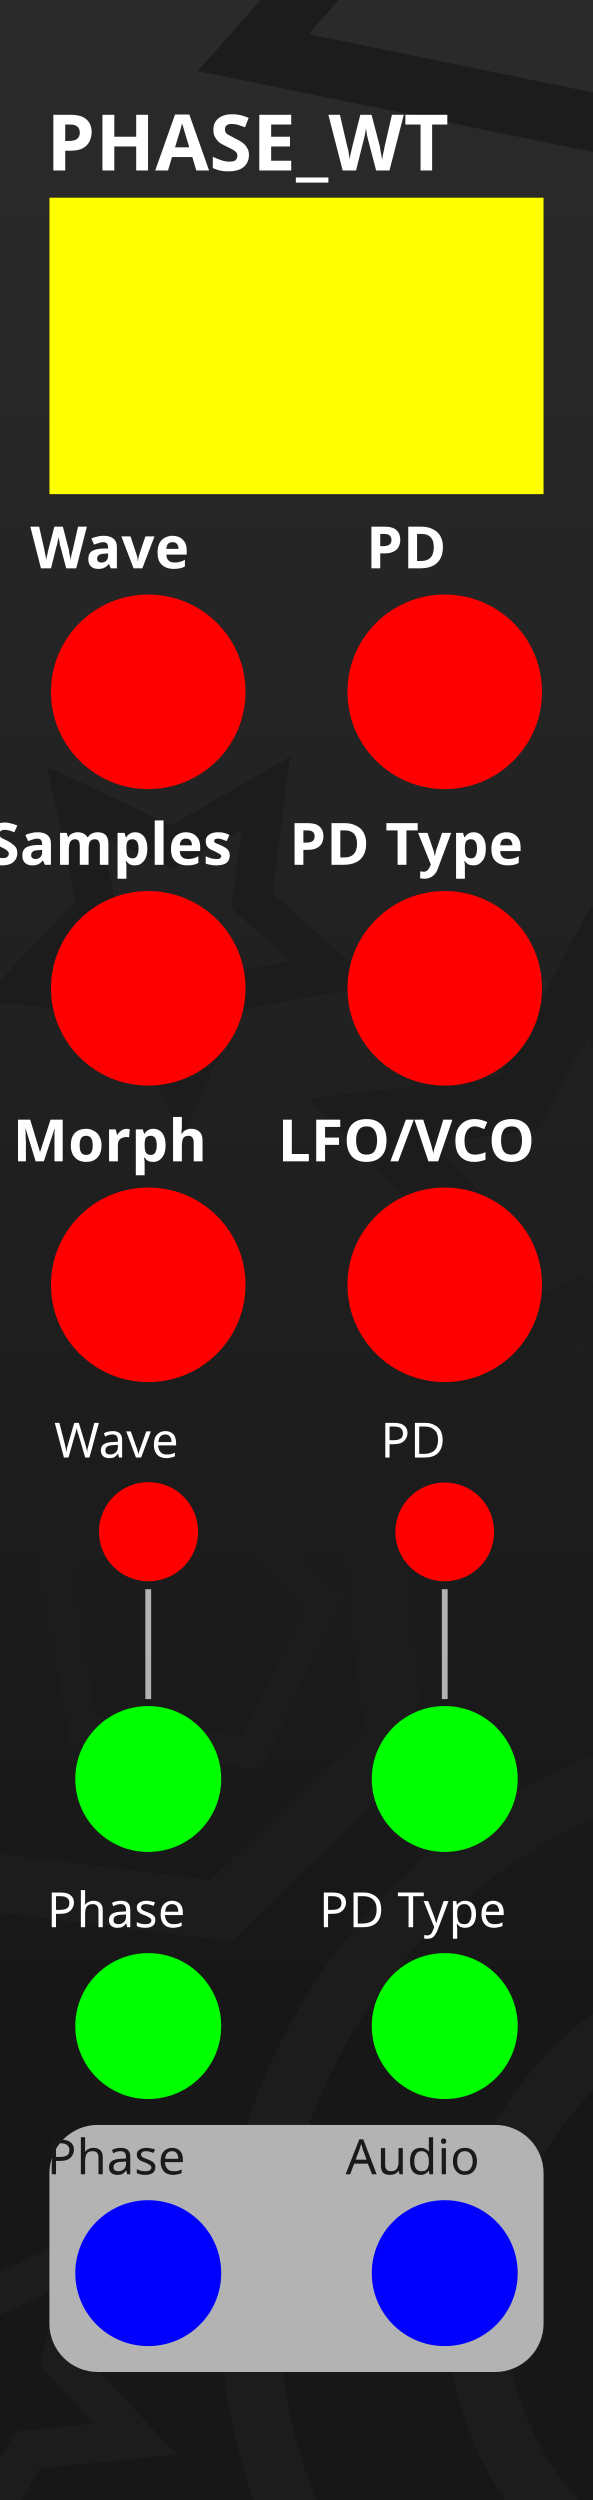
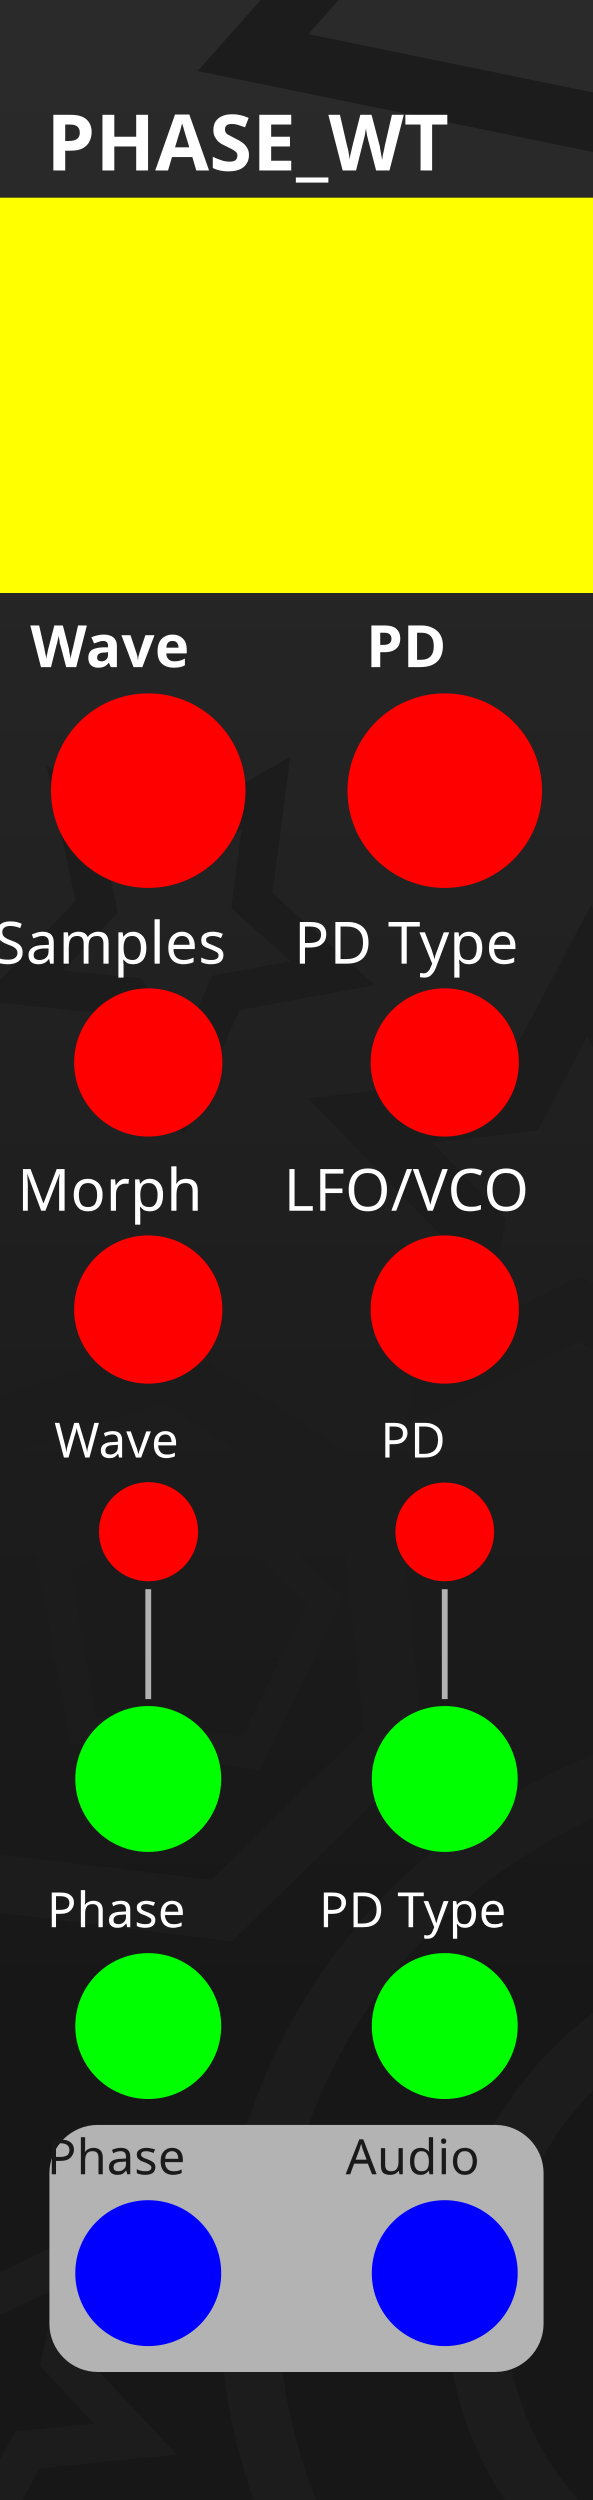
<svg xmlns="http://www.w3.org/2000/svg" width="30.48mm" height="128.5mm" viewBox="0 0 30.48 128.5" version="1.1" id="svg1" xml:space="preserve">
  <defs id="defs1">
    <linearGradient id="paint0_linear" x1="93.372" y1="75.723" x2="22.332" y2="79.353" gradientUnits="userSpaceOnUse" gradientTransform="matrix(1.764649,0,0,1.764649,-22.52523,-74.04262)">
      <stop offset="0.048" stop-color="#595959" id="stop4" />
      <stop offset="1" stop-color="#D5D5D5" id="stop5" />
    </linearGradient>
    <linearGradient id="paint1_linear" x1="55" y1="24.895" x2="55" y2="84.895" gradientUnits="userSpaceOnUse" gradientTransform="matrix(1.764649,0,0,1.764649,-22.52523,-74.04262)">
      <stop stop-color="#262626" id="stop6" />
      <stop offset="1" stop-color="#030303" id="stop7" />
    </linearGradient>
    <linearGradient id="uuid-8ee4b625-7b10-49b1-9a6a-14787627d647" x1="22.5" y1="0" x2="22.5" y2="380" gradientUnits="userSpaceOnUse" gradientTransform="matrix(0.2645833,0,0,0.2645833,-32.14688,3.175)">
      <stop offset="0" stop-color="#2a2a2b" id="stop1" />
      <stop offset="1" stop-color="#171717" id="stop2" />
    </linearGradient>
  </defs>
  <g id="layer1" style="display:inline">
    <rect width="30.48" height="128.5" fill="url(#uuid-8ee4b625-7b10-49b1-9a6a-14787627d647)" id="rect2-6" x="0" y="0" style="display:inline;fill:url(#uuid-8ee4b625-7b10-49b1-9a6a-14787627d647);stroke-width:0.479" />
    <g id="g60" style="display:inline;opacity:1;mix-blend-mode:normal;stroke:#1c1c1c;stroke-opacity:1" transform="translate(-1.698186,0.273578)">
      <path style="fill:none;fill-rule:evenodd;stroke:#1c1c1c;stroke-width:3;stroke-dasharray:none;stroke-opacity:1" id="path52" d="m -67.913,41.347 c 1.557,0.825 -0.344,2.506 -1.372,2.588 -2.784,0.222 -4.229,-2.989 -3.804,-5.332 0.76,-4.192 5.487,-6.108 9.292,-5.02 5.584,1.596 8.028,8.015 6.236,13.252 -2.388,6.981 -10.552,9.965 -17.212,7.452 -8.381,-3.162 -11.912,-13.093 -8.668,-21.172 3.928,-9.784 15.638,-13.863 25.132,-9.884 11.189,4.688 15.817,18.183 11.101,29.092 -5.445,12.595 -20.73,17.773 -33.052,12.317 -14.002,-6.2 -19.731,-23.277 -13.533,-37.012 6.953,-15.409 25.825,-21.689 40.972,-14.749 16.817,7.705 23.649,28.373 15.965,44.932" transform="translate(110.7613,78.78953)" />
      <path style="display:inline;fill:none;stroke:#1c1c1c;stroke-width:3;stroke-linejoin:miter;stroke-dasharray:none;stroke-opacity:1;paint-order:markers fill stroke" id="path2" d="m -48.83,39.102 -8.875,8.7 -12.335,-1.514 -6.507,-10.588 4.221,-11.689 11.771,-3.988 10.457,6.716 z" transform="translate(70.78463,50.13609)" />
      <path style="fill:none;fill-opacity:1;stroke:#1c1c1c;stroke-width:3;stroke-linecap:square;stroke-dasharray:none;stroke-opacity:1;paint-order:fill markers stroke" id="path54" d="m 21.188,64.639 -7.628,-1.054 -5.193,5.686 -1.355,-7.581 -7.013,-3.182 6.791,-3.631 0.859,-7.653 5.552,5.337 7.544,-1.548 -3.36,6.929 z" transform="rotate(-50.49851,24.89529,38.40096)" />
      <path style="display:inline;fill:none;fill-opacity:1;stroke:#1c1c1c;stroke-width:2.762;stroke-linecap:square;stroke-dasharray:none;stroke-opacity:1;paint-order:fill markers stroke" id="path55" d="m 21.188,64.639 -7.628,-1.054 -5.193,5.686 -1.355,-7.581 -7.013,-3.182 6.791,-3.631 0.859,-7.653 5.552,5.337 7.544,-1.548 -3.36,6.929 z" transform="matrix(0.6869643,-0.2288179,0.2288179,0.6869643,-10.55685,10.18888)" />
      <path style="display:inline;fill:none;fill-opacity:1;stroke:#1c1c1c;stroke-width:2.762;stroke-linecap:square;stroke-dasharray:none;stroke-opacity:1;paint-order:fill markers stroke" id="path61" d="m 21.188,64.639 -7.628,-1.054 -5.193,5.686 -1.355,-7.581 -7.013,-3.182 6.791,-3.631 0.859,-7.653 5.552,5.337 7.544,-1.548 -3.36,6.929 z" transform="matrix(0.05562579,-0.7219303,0.7219303,0.05562579,-41.81065,127.281)" />
      <path style="fill:none;stroke:#1c1c1c;stroke-width:3;stroke-linejoin:miter;stroke-dasharray:none;stroke-opacity:1;paint-order:markers fill stroke" id="path3" d="m -67.887,74.868 -12.277,-6.141 -12.277,-6.141 11.457,-7.561 11.457,-7.561 0.82,13.703 z" transform="rotate(-15,-267.3327,-374.4158)" />
      <path style="display:inline;fill:none;stroke:#1c1c1c;stroke-width:3;stroke-linejoin:miter;stroke-dasharray:none;stroke-opacity:1;paint-order:markers fill stroke" id="path4" d="m -48.83,39.102 -13.934,9.45 -13.293,-10.332 5.718,-15.835 16.827,0.545 z" transform="matrix(0.4481865,-0.2587606,0.2587606,0.4481865,30.17727,51.84939)" />
    </g>
    <g id="g18">
      <path style="fill:#171717;fill-opacity:1;stroke:#b2b2b2;stroke-width:0.298;stroke-linecap:square;stroke-dasharray:none;stroke-dashoffset:0;stroke-opacity:1;paint-order:fill markers stroke" d="m 7.62,81.834 v 5.351" id="path11" />
      <path style="fill:#171717;fill-opacity:1;stroke:#b2b2b2;stroke-width:0.298;stroke-linecap:square;stroke-dasharray:none;stroke-dashoffset:0;stroke-opacity:1;paint-order:fill markers stroke" d="M 22.86,81.834 V 87.185" id="path12" />
    </g>
    <rect style="display:inline;fill:#b3b3b3;stroke:none;stroke-width:2;paint-order:markers fill stroke" id="rect5" width="25.4" height="12.7" x="2.54" y="109.22" ry="2.488" />
-     <rect style="display:inline;fill:#000000;fill-opacity:1;stroke-width:0.25;stroke-linecap:square;paint-order:fill markers stroke" id="rect1" width="25.4" height="15.24" x="2.54" y="10.16" rx="0" ry="0" />
+     <rect style="display:inline;fill:#000000;fill-opacity:1;stroke-width:0.316;stroke-linecap:square;paint-order:fill markers stroke" id="rect1" width="30.48" height="20.32" x="6.9035423e-07" y="10.16" rx="0" ry="0" />
    <rect style="display:none;fill:#313131;fill-opacity:1;stroke:none;stroke-width:6.103;stroke-linecap:square;paint-order:fill markers stroke" id="rect46" width="60.96" height="5.08" x="0" y="123.42" />
    <rect style="display:none;fill:#313131;fill-opacity:1;stroke:none;stroke-width:6.103;stroke-linecap:square;paint-order:fill markers stroke" id="rect47-7" width="60.96" height="5.08" x="0" y="0" />
  </g>
  <g id="layer2" style="display:inline">
    <ellipse style="display:inline;fill:#0000ff;fill-opacity:1;stroke:none;stroke-width:0.781;stroke-linecap:square;paint-order:stroke fill markers" id="ellipse52" cx="22.86" cy="116.84" rx="3.75" ry="3.75" />
    <ellipse style="display:inline;fill:#0000ff;fill-opacity:1;stroke:none;stroke-width:0.781;stroke-linecap:square;paint-order:stroke fill markers" id="ellipse2" cx="7.62" cy="116.84" rx="3.75" ry="3.75" />
    <ellipse style="display:inline;fill:#00ff00;fill-opacity:1;stroke:none;stroke-width:0.781;stroke-linecap:square;paint-order:stroke fill markers" id="ellipse11-6" cx="7.62" cy="104.14" rx="3.75" ry="3.75" />
    <ellipse style="display:inline;fill:#00ff00;fill-opacity:1;stroke:none;stroke-width:0.781;stroke-linecap:square;paint-order:stroke fill markers" id="ellipse1" cx="22.86" cy="104.14" rx="3.75" ry="3.75" />
    <ellipse style="display:inline;fill:#00ff00;fill-opacity:1;stroke:none;stroke-width:0.781;stroke-linecap:square;paint-order:stroke fill markers" id="ellipse12" cx="22.86" cy="91.44" rx="3.75" ry="3.75" />
    <ellipse style="display:inline;fill:#00ff00;fill-opacity:1;stroke:none;stroke-width:0.781;stroke-linecap:square;paint-order:stroke fill markers" id="ellipse2-2" cx="7.62" cy="91.44" rx="3.75" ry="3.75" />
    <ellipse style="display:inline;fill:#ff0000;fill-opacity:1;fill-rule:nonzero;stroke:none;stroke-width:0.499;stroke-linecap:square;stroke-dasharray:none;paint-order:stroke fill markers" id="ellipse26" cx="22.86" cy="78.74" rx="2.538" ry="2.538" />
-     <circle style="display:inline;fill:#ff0000;fill-opacity:1;fill-rule:nonzero;stroke:none;stroke-width:0.983;stroke-linecap:square;stroke-dasharray:none;paint-order:stroke fill markers" id="circle7" cx="22.86" cy="66.04" r="5" />
-     <circle style="display:inline;fill:#ff0000;fill-opacity:1;fill-rule:nonzero;stroke:none;stroke-width:0.983;stroke-linecap:square;stroke-dasharray:none;paint-order:stroke fill markers" id="circle2" cx="22.86" cy="50.8" r="5" />
-     <circle style="display:inline;fill:#ff0000;fill-opacity:1;fill-rule:nonzero;stroke:none;stroke-width:0.983;stroke-linecap:square;stroke-dasharray:none;paint-order:stroke fill markers" id="circle1" cx="22.86" cy="35.56" r="5" />
+     <circle style="display:inline;fill:#ff0000;fill-opacity:1;fill-rule:nonzero;stroke:none;stroke-width:0.749;stroke-linecap:square;stroke-dasharray:none;paint-order:stroke fill markers" id="circle7" cx="22.86" cy="67.31" r="3.81" />
+     <circle style="display:inline;fill:#ff0000;fill-opacity:1;fill-rule:nonzero;stroke:none;stroke-width:0.749;stroke-linecap:square;stroke-dasharray:none;paint-order:stroke fill markers" id="circle2" cx="22.86" cy="54.61" r="3.81" />
+     <circle style="display:inline;fill:#ff0000;fill-opacity:1;fill-rule:nonzero;stroke:none;stroke-width:0.983;stroke-linecap:square;stroke-dasharray:none;paint-order:stroke fill markers" id="circle1" cx="22.86" cy="40.64" r="5" />
    <ellipse style="display:inline;fill:#ff0000;fill-opacity:1;fill-rule:nonzero;stroke:none;stroke-width:0.501;stroke-linecap:square;stroke-dasharray:none;paint-order:stroke fill markers" id="ellipse11" cx="7.634" cy="78.73" rx="2.548" ry="2.548" />
-     <circle style="display:inline;fill:#ff0000;fill-opacity:1;fill-rule:nonzero;stroke:none;stroke-width:0.983;stroke-linecap:square;stroke-dasharray:none;paint-order:stroke fill markers" id="circle6" cx="7.62" cy="66.04" r="5" />
-     <circle style="display:inline;fill:#ff0000;fill-opacity:1;fill-rule:nonzero;stroke:none;stroke-width:0.983;stroke-linecap:square;stroke-dasharray:none;paint-order:stroke fill markers" id="circle5" cx="7.62" cy="50.8" r="5" />
-     <circle style="display:inline;fill:#ff0000;fill-opacity:1;fill-rule:nonzero;stroke:none;stroke-width:0.983;stroke-linecap:square;stroke-dasharray:none;paint-order:stroke fill markers" id="circle44-9" cx="7.62" cy="35.56" r="5" />
-     <rect style="display:inline;fill:#ffff00;stroke-width:0.25;stroke-linecap:square;paint-order:fill markers stroke" id="rect47" width="25.4" height="15.24" x="2.54" y="10.16" rx="0" ry="0" />
+     <circle style="display:inline;fill:#ff0000;fill-opacity:1;fill-rule:nonzero;stroke:none;stroke-width:0.749;stroke-linecap:square;stroke-dasharray:none;paint-order:stroke fill markers" id="circle6" cx="7.62" cy="67.31" r="3.81" />
+     <circle style="display:inline;fill:#ff0000;fill-opacity:1;fill-rule:nonzero;stroke:none;stroke-width:0.749;stroke-linecap:square;stroke-dasharray:none;paint-order:stroke fill markers" id="circle5" cx="7.62" cy="54.61" r="3.81" />
+     <circle style="display:inline;fill:#ff0000;fill-opacity:1;fill-rule:nonzero;stroke:none;stroke-width:0.983;stroke-linecap:square;stroke-dasharray:none;paint-order:stroke fill markers" id="circle44-9" cx="7.62" cy="40.64" r="5" />
+     <rect style="display:inline;fill:#ffff00;stroke-width:0.316;stroke-linecap:square;paint-order:fill markers stroke" id="rect47" width="30.48" height="20.32" x="6.9035423e-07" y="10.16" rx="0" ry="0" />
  </g>
  <g id="layer3">
    <text xml:space="preserve" style="font-size:2.5px;line-height:0;font-family:'Noto Sans';-inkscape-font-specification:'Noto Sans';text-align:start;letter-spacing:0.013px;writing-mode:lr-tb;direction:ltr;text-anchor:start;display:inline;fill:#1a1a1a;fill-opacity:1;stroke:none;stroke-width:1.058;stroke-linecap:square;paint-order:stroke fill markers" x="22.853" y="111.76" id="text15">
      <tspan style="font-style:normal;font-variant:normal;font-weight:500;font-stretch:normal;font-size:2.5px;line-height:0;font-family:'Source Code Pro';-inkscape-font-specification:'Source Code Pro Medium';text-align:center;letter-spacing:0.013px;writing-mode:lr-tb;direction:ltr;baseline-shift:baseline;text-anchor:middle;fill:#1a1a1a;fill-opacity:1;stroke-width:1.058" x="22.86" y="111.76" id="tspan10">Audio</tspan>
    </text>
    <text xml:space="preserve" style="font-size:2.5px;line-height:0;font-family:'Noto Sans';-inkscape-font-specification:'Noto Sans';text-align:start;letter-spacing:0.013px;writing-mode:lr-tb;direction:ltr;text-anchor:start;display:inline;fill:#000000;fill-opacity:1;stroke:none;stroke-width:1.058;stroke-linecap:square;paint-order:stroke fill markers" x="7.613" y="99.06" id="text17">
      <tspan style="font-style:normal;font-variant:normal;font-weight:500;font-stretch:normal;font-size:2.5px;line-height:0;font-family:'Source Code Pro';-inkscape-font-specification:'Source Code Pro Medium';text-align:center;letter-spacing:0.013px;writing-mode:lr-tb;direction:ltr;baseline-shift:baseline;text-anchor:middle;fill:#ffffff;fill-opacity:1;stroke-width:1.058" x="7.62" y="99.06" id="tspan17">Phase</tspan>
    </text>
    <text xml:space="preserve" style="font-size:2.5px;line-height:0;font-family:'Noto Sans';-inkscape-font-specification:'Noto Sans';text-align:start;letter-spacing:0.013px;writing-mode:lr-tb;direction:ltr;text-anchor:start;display:inline;fill:#000000;fill-opacity:1;stroke:none;stroke-width:1.058;stroke-linecap:square;paint-order:stroke fill markers" x="22.853" y="99.06" id="text3">
      <tspan style="font-style:normal;font-variant:normal;font-weight:500;font-stretch:normal;font-size:2.5px;line-height:0;font-family:'Source Code Pro';-inkscape-font-specification:'Source Code Pro Medium';text-align:center;letter-spacing:0.013px;writing-mode:lr-tb;direction:ltr;baseline-shift:baseline;text-anchor:middle;fill:#ffffff;fill-opacity:1;stroke-width:1.058" x="22.86" y="99.06" id="tspan2">PD Type</tspan>
    </text>
    <text xml:space="preserve" style="font-size:2.5px;line-height:0;font-family:'Noto Sans';-inkscape-font-specification:'Noto Sans';text-align:start;letter-spacing:0.013px;writing-mode:lr-tb;direction:ltr;text-anchor:start;display:inline;fill:#000000;fill-opacity:1;stroke:none;stroke-width:1.058;stroke-linecap:square;paint-order:stroke fill markers" x="22.874" y="74.92" id="text2">
      <tspan style="font-style:normal;font-variant:normal;font-weight:normal;font-stretch:normal;font-size:2.5px;line-height:0;font-family:'Source Code Pro';-inkscape-font-specification:'Source Code Pro';text-align:center;letter-spacing:0.013px;writing-mode:lr-tb;direction:ltr;baseline-shift:baseline;text-anchor:middle;fill:#ffffff;fill-opacity:1;stroke-width:1.058" x="22.881" y="74.92" id="tspan3">PD</tspan>
    </text>
    <text xml:space="preserve" style="font-size:2.5px;line-height:0;font-family:'Noto Sans';-inkscape-font-specification:'Noto Sans';text-align:start;letter-spacing:0.013px;writing-mode:lr-tb;direction:ltr;text-anchor:start;display:inline;fill:#000000;fill-opacity:1;stroke:none;stroke-width:1.058;stroke-linecap:square;paint-order:stroke fill markers" x="7.628" y="74.92" id="text1">
      <tspan id="tspan1" style="font-style:normal;font-variant:normal;font-weight:normal;font-stretch:normal;font-size:2.5px;line-height:0;font-family:'Source Code Pro';-inkscape-font-specification:'Source Code Pro';text-align:center;letter-spacing:0.013px;writing-mode:lr-tb;direction:ltr;baseline-shift:baseline;text-anchor:middle;fill:#ffffff;fill-opacity:1;stroke-width:1.058" x="7.634" y="74.92">Wave</tspan>
    </text>
-     <text xml:space="preserve" style="font-size:3px;line-height:0;font-family:'Noto Sans';-inkscape-font-specification:'Noto Sans';text-align:start;letter-spacing:0.013px;writing-mode:lr-tb;direction:ltr;text-anchor:start;display:inline;fill:#000000;fill-opacity:1;stroke:none;stroke-width:1.058;stroke-linecap:square;paint-order:stroke fill markers" x="22.853" y="44.45" id="text4">
-       <tspan id="tspan4" style="font-style:normal;font-variant:normal;font-weight:bold;font-stretch:normal;font-size:3px;line-height:0;font-family:'Source Code Pro';-inkscape-font-specification:'Source Code Pro Bold';text-align:center;letter-spacing:0.013px;writing-mode:lr-tb;direction:ltr;baseline-shift:baseline;text-anchor:middle;fill:#ffffff;fill-opacity:1;stroke-width:1.058" x="22.86" y="44.45">PD Type</tspan>
+     <text xml:space="preserve" style="font-size:3px;line-height:0;font-family:'Noto Sans';-inkscape-font-specification:'Noto Sans';text-align:start;letter-spacing:0.013px;writing-mode:lr-tb;direction:ltr;text-anchor:start;display:inline;fill:#000000;fill-opacity:1;stroke:none;stroke-width:1.058;stroke-linecap:square;paint-order:stroke fill markers" x="22.853" y="49.53" id="text4">
+       <tspan id="tspan4" style="font-style:normal;font-variant:normal;font-weight:normal;font-stretch:normal;font-size:3px;line-height:0;font-family:'Source Code Pro';-inkscape-font-specification:'Source Code Pro';text-align:center;letter-spacing:0.013px;writing-mode:lr-tb;direction:ltr;baseline-shift:baseline;text-anchor:middle;fill:#ffffff;fill-opacity:1;stroke-width:1.058" x="22.86" y="49.53">PD Type</tspan>
    </text>
-     <text xml:space="preserve" style="font-size:3px;line-height:0;font-family:'Noto Sans';-inkscape-font-specification:'Noto Sans';text-align:start;letter-spacing:0.013px;writing-mode:lr-tb;direction:ltr;text-anchor:start;display:inline;fill:#000000;fill-opacity:1;stroke:none;stroke-width:1.058;stroke-linecap:square;paint-order:stroke fill markers" x="22.853" y="29.21" id="text9">
-       <tspan id="tspan9" style="font-style:normal;font-variant:normal;font-weight:bold;font-stretch:normal;font-size:3px;line-height:0;font-family:'Source Code Pro';-inkscape-font-specification:'Source Code Pro Bold';text-align:center;letter-spacing:0.013px;writing-mode:lr-tb;direction:ltr;baseline-shift:baseline;text-anchor:middle;fill:#ffffff;fill-opacity:1;stroke-width:1.058" x="22.86" y="29.21">PD</tspan>
+     <text xml:space="preserve" style="font-size:3px;line-height:0;font-family:'Noto Sans';-inkscape-font-specification:'Noto Sans';text-align:start;letter-spacing:0.013px;writing-mode:lr-tb;direction:ltr;text-anchor:start;display:inline;fill:#000000;fill-opacity:1;stroke:none;stroke-width:1.058;stroke-linecap:square;paint-order:stroke fill markers" x="22.853" y="34.29" id="text9">
+       <tspan id="tspan9" style="font-style:normal;font-variant:normal;font-weight:bold;font-stretch:normal;font-size:3px;line-height:0;font-family:'Source Code Pro';-inkscape-font-specification:'Source Code Pro Bold';text-align:center;letter-spacing:0.013px;writing-mode:lr-tb;direction:ltr;baseline-shift:baseline;text-anchor:middle;fill:#ffffff;fill-opacity:1;stroke-width:1.058" x="22.86" y="34.29">PD</tspan>
    </text>
-     <text xml:space="preserve" style="font-size:3px;line-height:0;font-family:'Noto Sans';-inkscape-font-specification:'Noto Sans';text-align:start;letter-spacing:0.013px;writing-mode:lr-tb;direction:ltr;text-anchor:start;display:inline;fill:#000000;fill-opacity:1;stroke:none;stroke-width:1.058;stroke-linecap:square;paint-order:stroke fill markers" x="7.613" y="59.69" id="text7">
-       <tspan id="tspan7" style="font-style:normal;font-variant:normal;font-weight:bold;font-stretch:normal;font-size:3px;line-height:0;font-family:'Source Code Pro';-inkscape-font-specification:'Source Code Pro Bold';text-align:center;letter-spacing:0.013px;writing-mode:lr-tb;direction:ltr;baseline-shift:baseline;text-anchor:middle;fill:#ffffff;fill-opacity:1;stroke-width:1.058" x="7.62" y="59.69">Morph</tspan>
+     <text xml:space="preserve" style="font-size:3px;line-height:0;font-family:'Noto Sans';-inkscape-font-specification:'Noto Sans';text-align:start;letter-spacing:0.013px;writing-mode:lr-tb;direction:ltr;text-anchor:start;display:inline;fill:#000000;fill-opacity:1;stroke:none;stroke-width:1.058;stroke-linecap:square;paint-order:stroke fill markers" x="7.613" y="62.23" id="text7">
+       <tspan id="tspan7" style="font-style:normal;font-variant:normal;font-weight:normal;font-stretch:normal;font-size:3px;line-height:0;font-family:'Source Code Pro';-inkscape-font-specification:'Source Code Pro';text-align:center;letter-spacing:0.013px;writing-mode:lr-tb;direction:ltr;baseline-shift:baseline;text-anchor:middle;fill:#ffffff;fill-opacity:1;stroke-width:1.058" x="7.62" y="62.23">Morph</tspan>
    </text>
-     <text xml:space="preserve" style="font-size:3px;line-height:0;font-family:'Noto Sans';-inkscape-font-specification:'Noto Sans';text-align:start;letter-spacing:0.013px;writing-mode:lr-tb;direction:ltr;text-anchor:start;display:inline;fill:#000000;fill-opacity:1;stroke:none;stroke-width:1.058;stroke-linecap:square;paint-order:stroke fill markers" x="7.613" y="44.45" id="text6">
-       <tspan id="tspan6" style="font-style:normal;font-variant:normal;font-weight:bold;font-stretch:normal;font-size:3px;line-height:0;font-family:'Source Code Pro';-inkscape-font-specification:'Source Code Pro Bold';text-align:center;letter-spacing:0.013px;writing-mode:lr-tb;direction:ltr;baseline-shift:baseline;text-anchor:middle;fill:#ffffff;fill-opacity:1;stroke-width:1.058" x="7.62" y="44.45">Samples</tspan>
+     <text xml:space="preserve" style="font-size:3px;line-height:0;font-family:'Noto Sans';-inkscape-font-specification:'Noto Sans';text-align:start;letter-spacing:0.013px;writing-mode:lr-tb;direction:ltr;text-anchor:start;display:inline;fill:#000000;fill-opacity:1;stroke:none;stroke-width:1.058;stroke-linecap:square;paint-order:stroke fill markers" x="7.613" y="49.53" id="text6">
+       <tspan id="tspan6" style="font-style:normal;font-variant:normal;font-weight:normal;font-stretch:normal;font-size:3px;line-height:0;font-family:'Source Code Pro';-inkscape-font-specification:'Source Code Pro';text-align:center;letter-spacing:0.013px;writing-mode:lr-tb;direction:ltr;baseline-shift:baseline;text-anchor:middle;fill:#ffffff;fill-opacity:1;stroke-width:1.058" x="7.62" y="49.53">Samples</tspan>
    </text>
-     <text xml:space="preserve" style="font-size:3px;line-height:0;font-family:'Noto Sans';-inkscape-font-specification:'Noto Sans';text-align:start;letter-spacing:0.013px;writing-mode:lr-tb;direction:ltr;text-anchor:start;display:inline;fill:#000000;fill-opacity:1;stroke:none;stroke-width:1.058;stroke-linecap:square;paint-order:stroke fill markers" x="7.613" y="29.21" id="text8">
-       <tspan id="tspan8" style="font-style:normal;font-variant:normal;font-weight:bold;font-stretch:normal;font-size:3px;line-height:0;font-family:'Source Code Pro';-inkscape-font-specification:'Source Code Pro Bold';text-align:center;letter-spacing:0.013px;writing-mode:lr-tb;direction:ltr;baseline-shift:baseline;text-anchor:middle;fill:#ffffff;fill-opacity:1;stroke-width:1.058" x="7.62" y="29.21">Wave</tspan>
+     <text xml:space="preserve" style="font-size:3px;line-height:0;font-family:'Noto Sans';-inkscape-font-specification:'Noto Sans';text-align:start;letter-spacing:0.013px;writing-mode:lr-tb;direction:ltr;text-anchor:start;display:inline;fill:#000000;fill-opacity:1;stroke:none;stroke-width:1.058;stroke-linecap:square;paint-order:stroke fill markers" x="7.613" y="34.29" id="text8">
+       <tspan id="tspan8" style="font-style:normal;font-variant:normal;font-weight:bold;font-stretch:normal;font-size:3px;line-height:0;font-family:'Source Code Pro';-inkscape-font-specification:'Source Code Pro Bold';text-align:center;letter-spacing:0.013px;writing-mode:lr-tb;direction:ltr;baseline-shift:baseline;text-anchor:middle;fill:#ffffff;fill-opacity:1;stroke-width:1.058" x="7.62" y="34.29">Wave</tspan>
    </text>
    <text xml:space="preserve" style="font-size:4px;line-height:0;font-family:'Noto Sans';-inkscape-font-specification:'Noto Sans';text-align:start;letter-spacing:0.013px;writing-mode:lr-tb;direction:ltr;text-anchor:start;display:inline;mix-blend-mode:normal;fill:#ffffff;fill-opacity:1;stroke:none;stroke-width:1.058;stroke-linecap:square;paint-order:stroke fill markers" x="15.348" y="8.761" id="text13-3">
      <tspan id="tspan13-5" style="font-style:normal;font-variant:normal;font-weight:bold;font-stretch:normal;font-size:4px;line-height:0;font-family:'Source Code Pro';-inkscape-font-specification:'Source Code Pro Bold';text-align:center;letter-spacing:0.013px;writing-mode:lr-tb;direction:ltr;baseline-shift:baseline;text-anchor:middle;fill:#ffffff;fill-opacity:1;stroke-width:1.058" x="15.355" y="8.761">PHASE_WT</tspan>
    </text>
-     <text xml:space="preserve" style="font-size:3px;line-height:0;font-family:'Noto Sans';-inkscape-font-specification:'Noto Sans';text-align:start;letter-spacing:0.013px;writing-mode:lr-tb;direction:ltr;text-anchor:start;display:inline;fill:#000000;fill-opacity:1;stroke:none;stroke-width:1.058;stroke-linecap:square;paint-order:stroke fill markers" x="22.853" y="59.69" id="text11">
-       <tspan id="tspan11" style="font-style:normal;font-variant:normal;font-weight:bold;font-stretch:normal;font-size:3px;line-height:0;font-family:'Source Code Pro';-inkscape-font-specification:'Source Code Pro Bold';text-align:center;letter-spacing:0.013px;writing-mode:lr-tb;direction:ltr;baseline-shift:baseline;text-anchor:middle;fill:#ffffff;fill-opacity:1;stroke-width:1.058" x="22.86" y="59.69">LFO/VCO</tspan>
+     <text xml:space="preserve" style="font-size:3px;line-height:0;font-family:'Noto Sans';-inkscape-font-specification:'Noto Sans';text-align:start;letter-spacing:0.013px;writing-mode:lr-tb;direction:ltr;text-anchor:start;display:inline;fill:#000000;fill-opacity:1;stroke:none;stroke-width:1.058;stroke-linecap:square;paint-order:stroke fill markers" x="22.853" y="62.23" id="text11">
+       <tspan id="tspan11" style="font-style:normal;font-variant:normal;font-weight:normal;font-stretch:normal;font-size:3px;line-height:0;font-family:'Source Code Pro';-inkscape-font-specification:'Source Code Pro';text-align:center;letter-spacing:0.013px;writing-mode:lr-tb;direction:ltr;baseline-shift:baseline;text-anchor:middle;fill:#ffffff;fill-opacity:1;stroke-width:1.058" x="22.86" y="62.23">LFO/VCO</tspan>
    </text>
    <text xml:space="preserve" style="font-size:2.5px;line-height:0;font-family:'Noto Sans';-inkscape-font-specification:'Noto Sans';text-align:start;letter-spacing:0.013px;writing-mode:lr-tb;direction:ltr;text-anchor:start;display:inline;fill:#1a1a1a;fill-opacity:1;stroke:none;stroke-width:1.058;stroke-linecap:square;paint-order:stroke fill markers" x="7.613" y="111.76" id="text5">
      <tspan style="font-style:normal;font-variant:normal;font-weight:500;font-stretch:normal;font-size:2.5px;line-height:0;font-family:'Source Code Pro';-inkscape-font-specification:'Source Code Pro Medium';text-align:center;letter-spacing:0.013px;writing-mode:lr-tb;direction:ltr;baseline-shift:baseline;text-anchor:middle;fill:#1a1a1a;fill-opacity:1;stroke-width:1.058" x="7.62" y="111.76" id="tspan5">Phase</tspan>
    </text>
  </g>
</svg>
